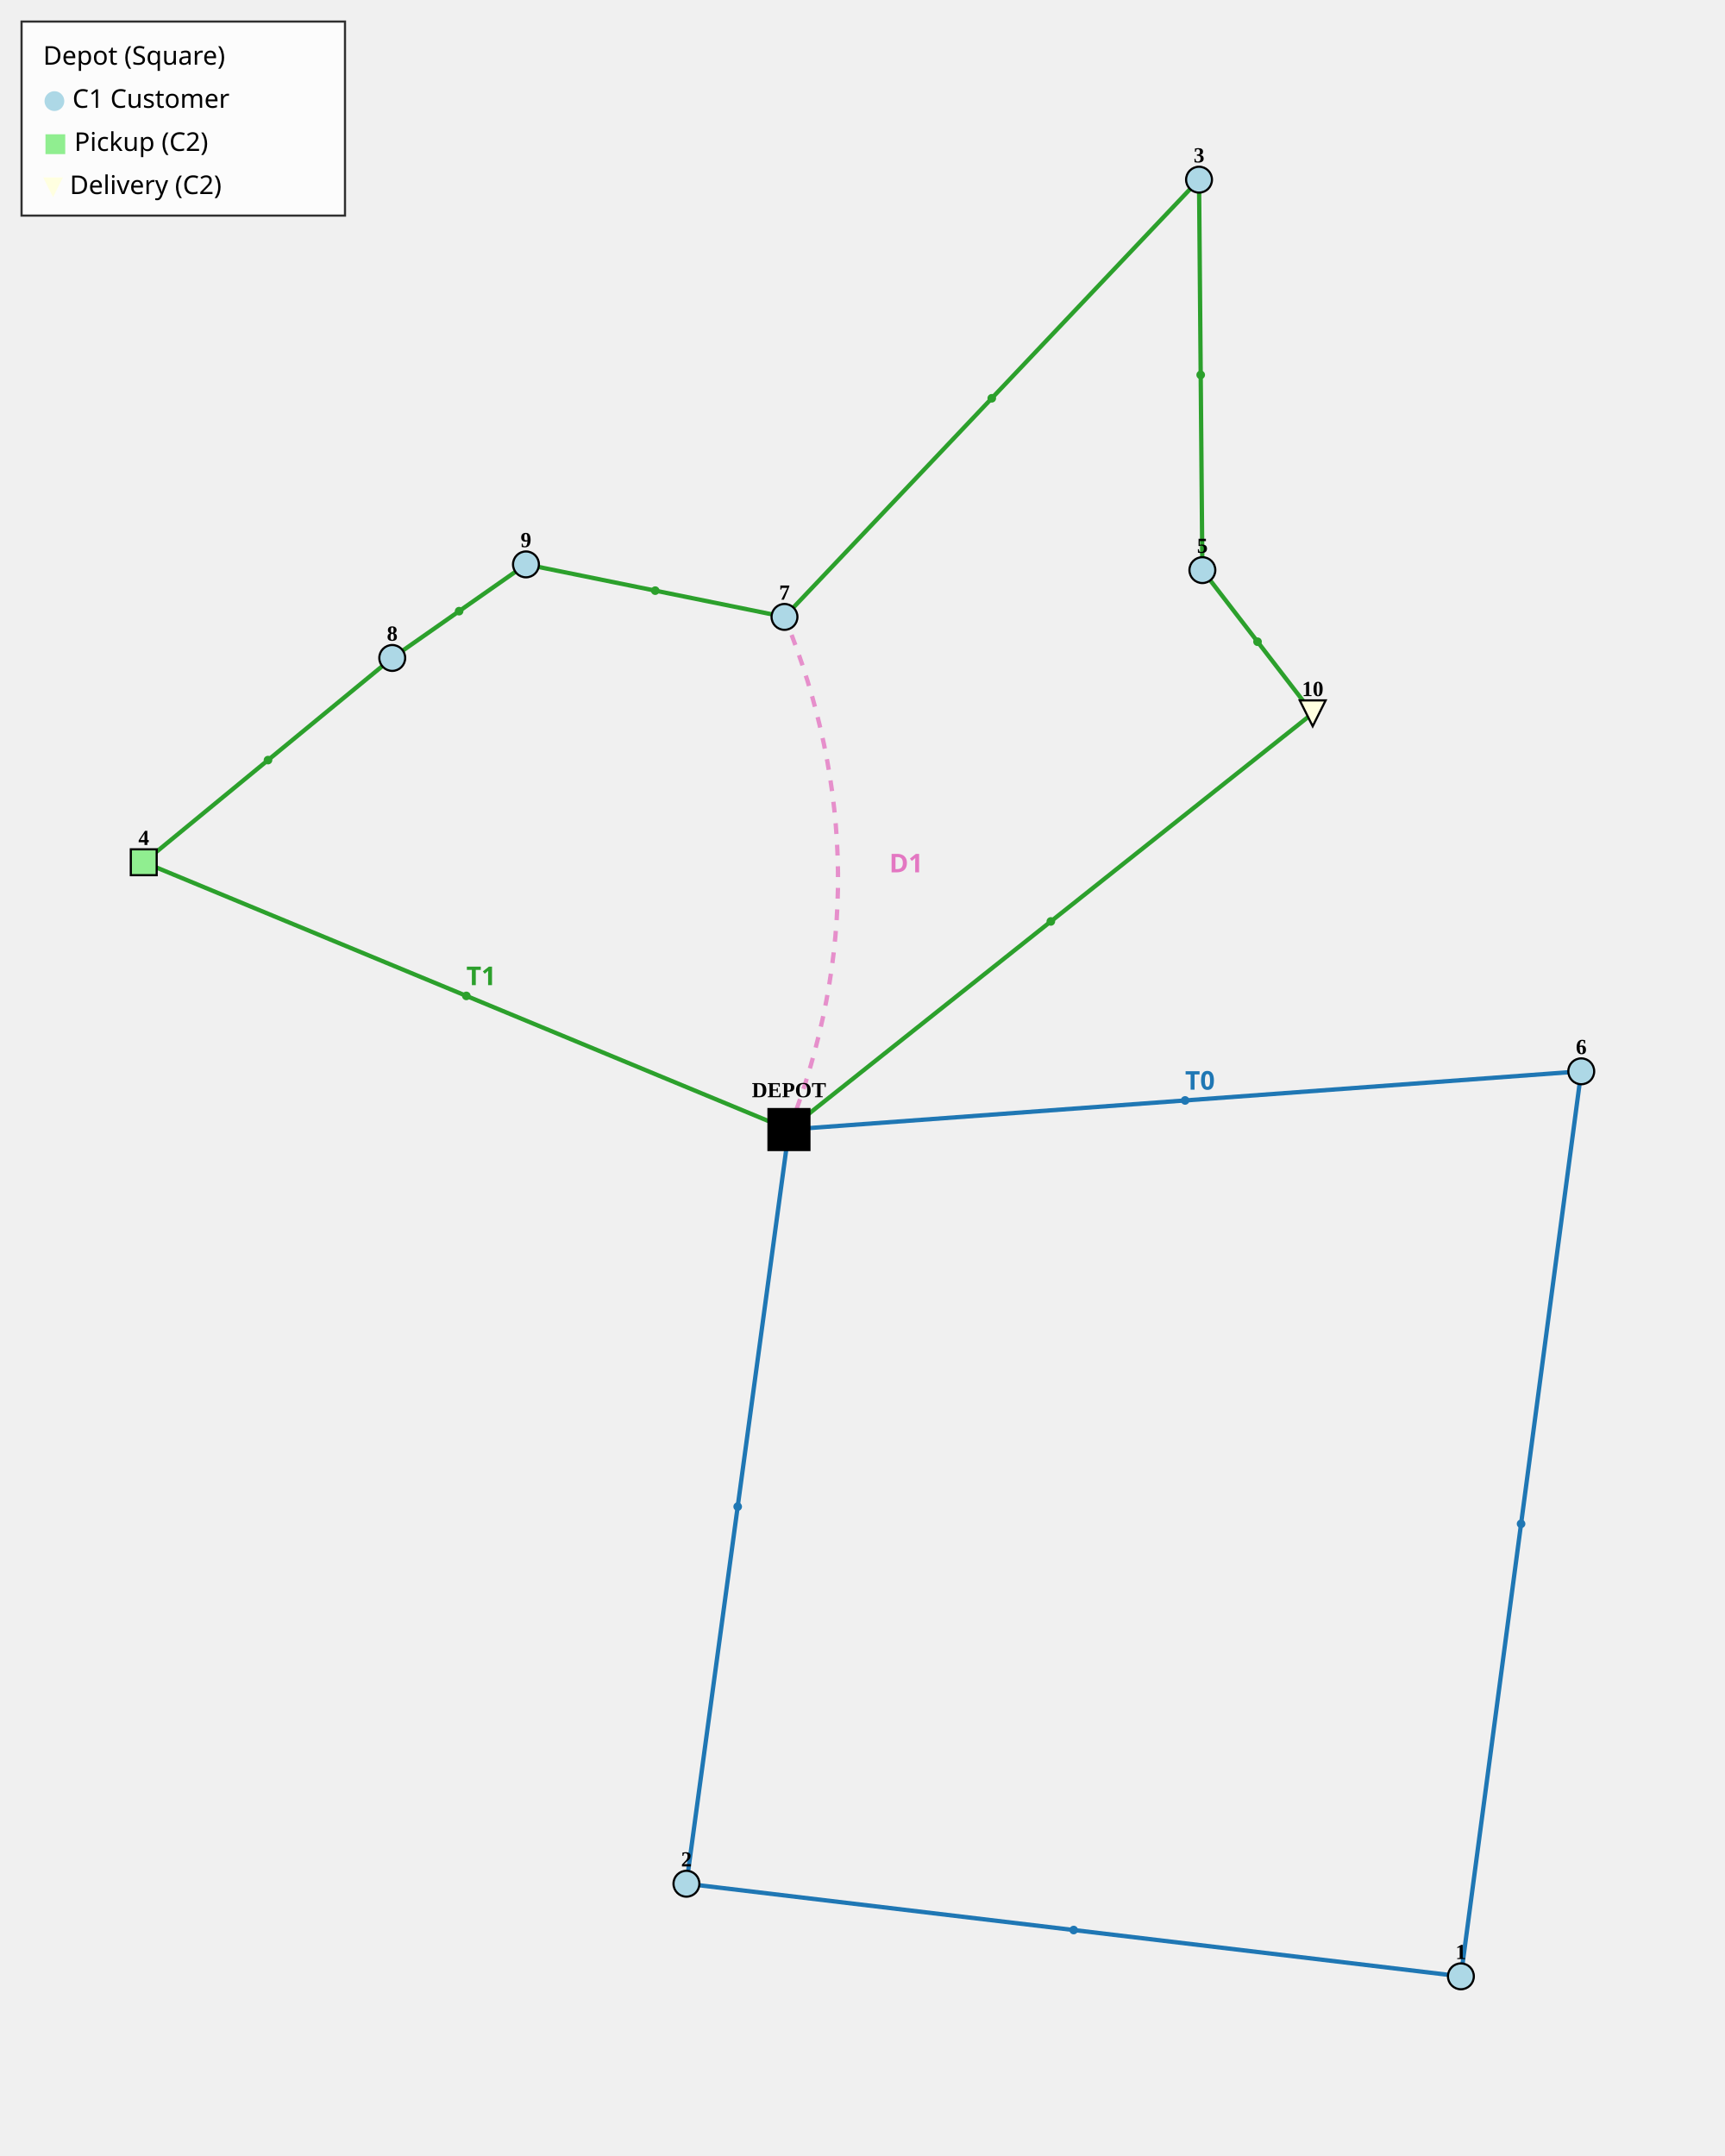
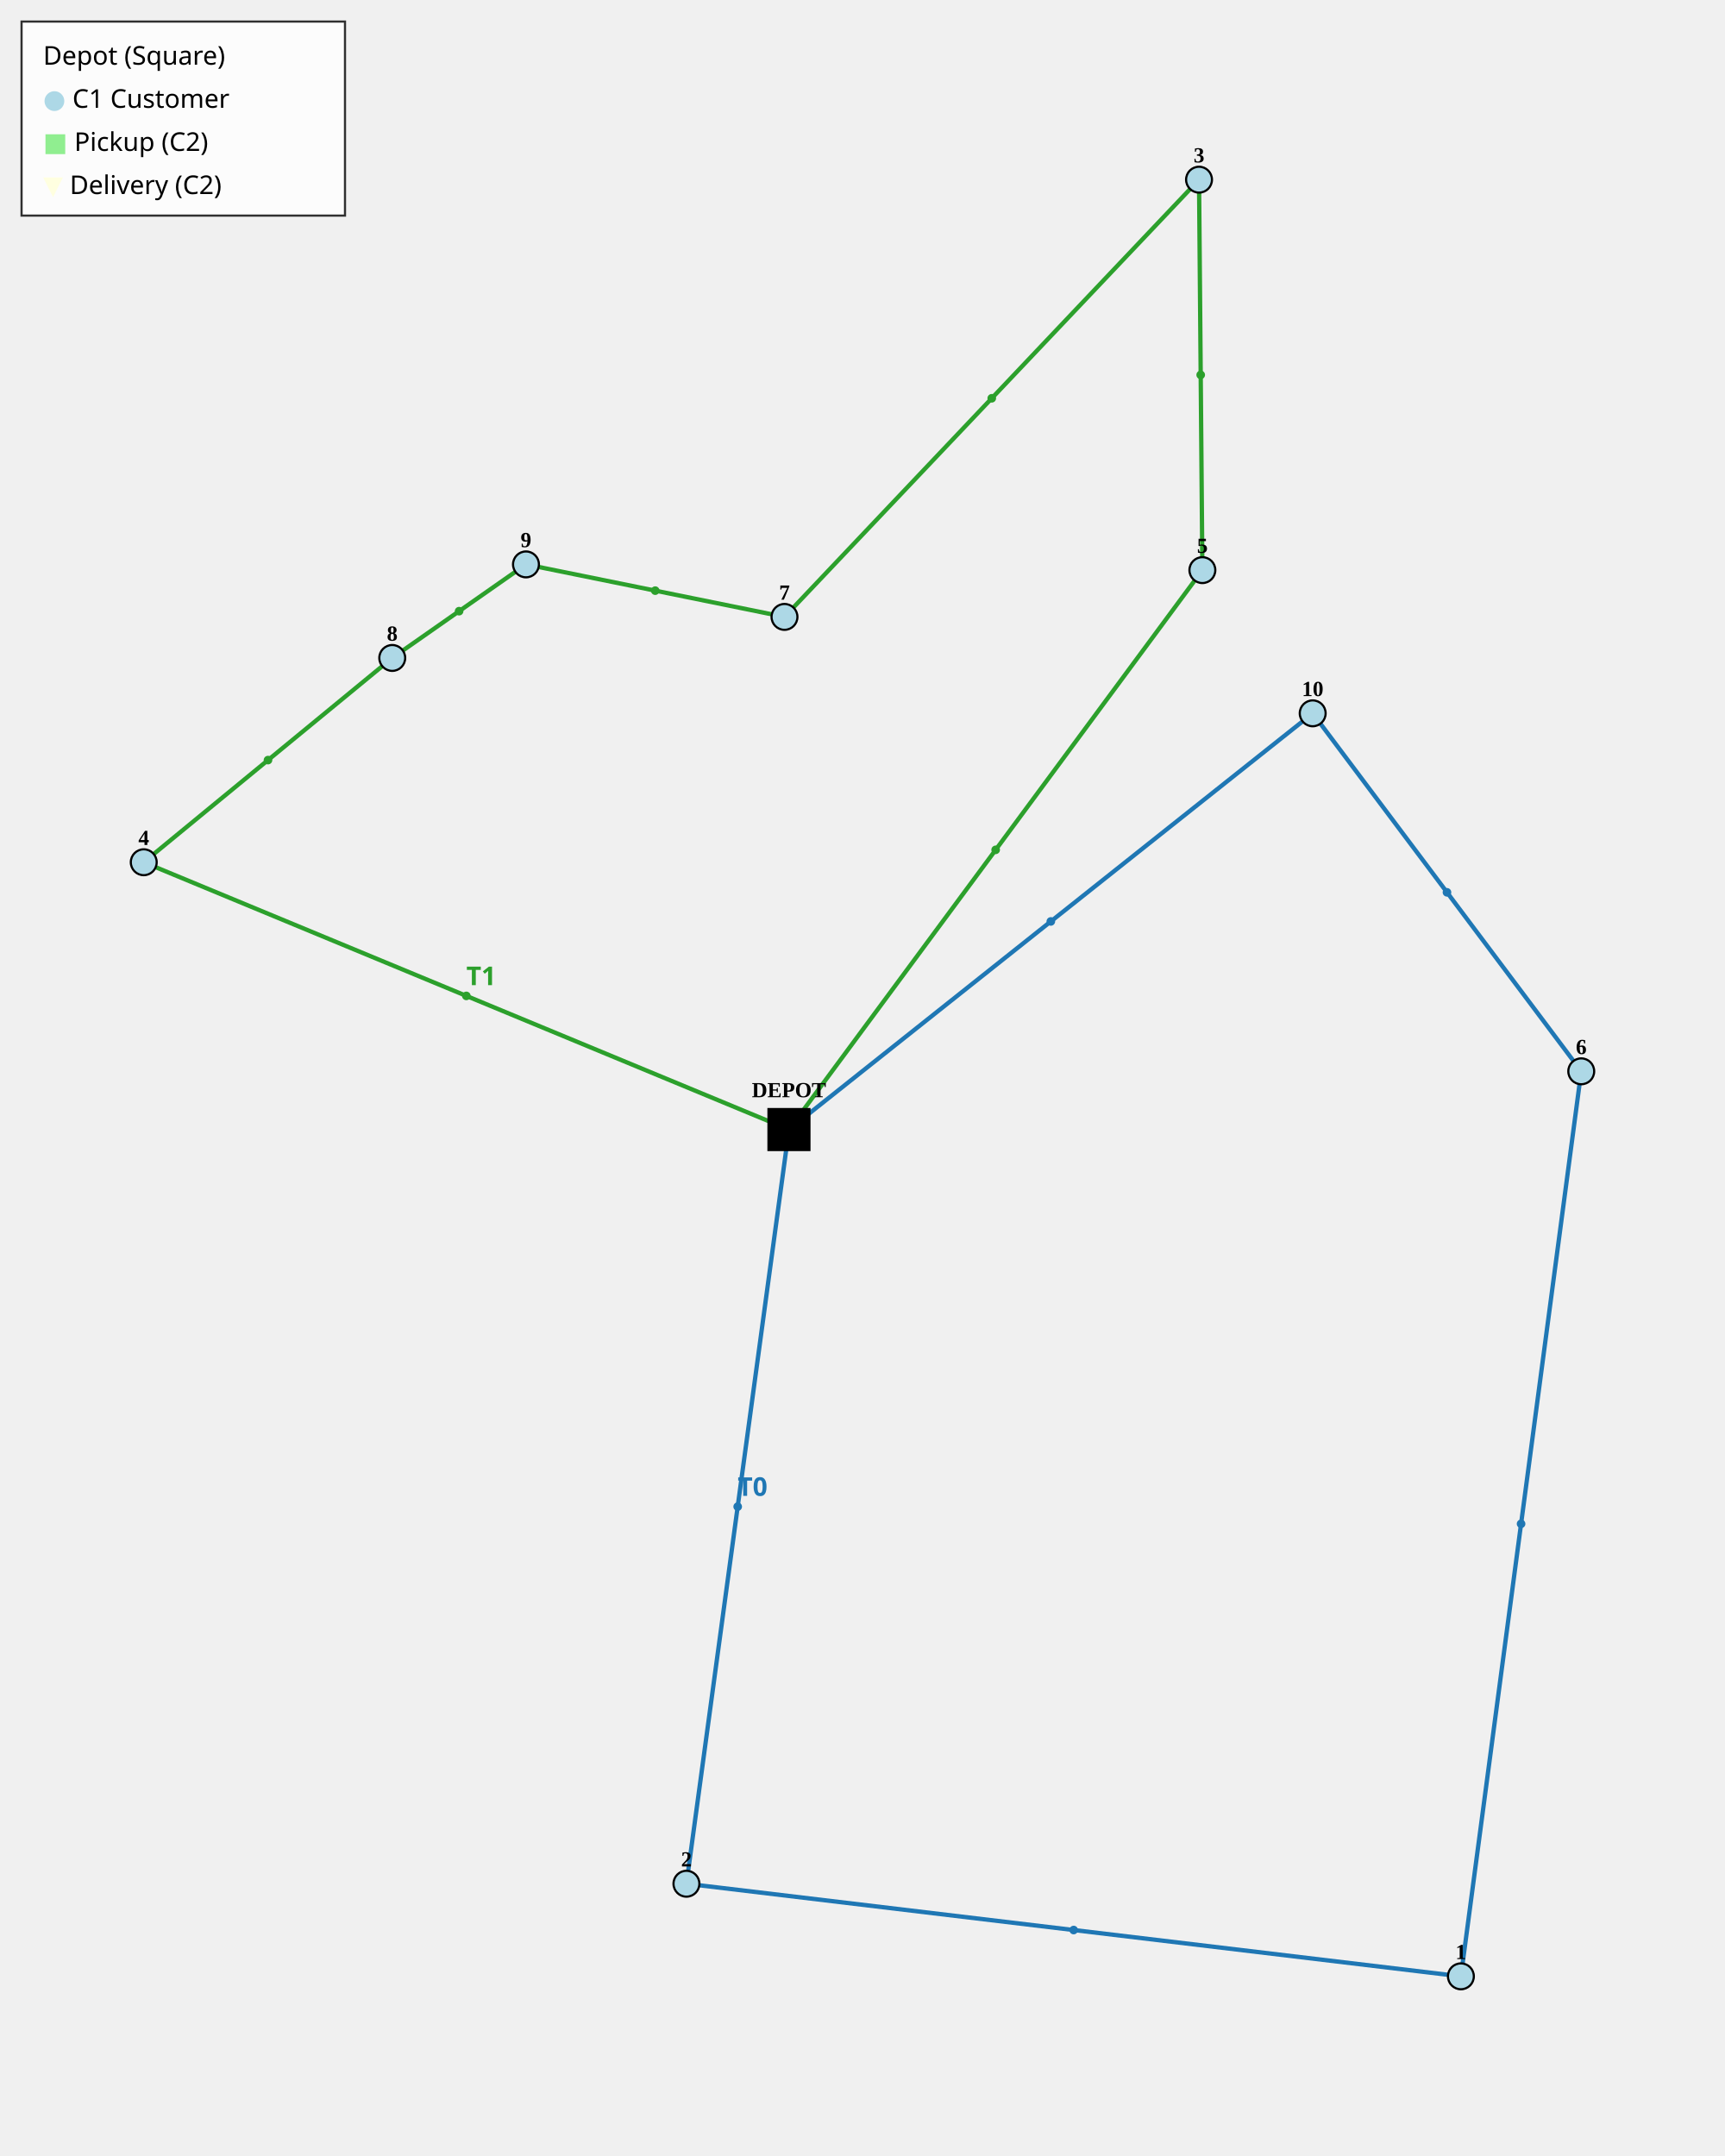
<svg xmlns="http://www.w3.org/2000/svg" viewBox="0 0 800 1000" style="background-color: white;">
  <style>.txt { font-family: sans-serif; font-size: 12px; } .label { font-weight: bold; font-size: 10px; }</style>
-   <path d="M 365.891,523.911 Q 412.414,404.608 363.824,286.132" fill="none" stroke="#e377c2" stroke-width="2" stroke-dasharray="5,5" opacity="0.8" />
-   <text x="412.414" y="404.608" fill="#e377c2" class="txt" font-weight="bold">D1</text>
-   <polyline points="365.891,523.911 733.333,496.9 677.519,916.667 318.346,873.716 365.891,523.911" fill="none" stroke="#1f77b4" stroke-width="2" />
-   <circle cx="549.612" cy="510.406" r="2" fill="#1f77b4" />
-   <text x="549.612" y="505.406" fill="#1f77b4" class="txt" font-weight="bold">T0</text>
+   <polyline points="365.891,523.911 318.346,873.716 677.519,916.667 733.333,496.9 608.786,330.854 365.891,523.911" fill="none" stroke="#1f77b4" stroke-width="2" />
+   <circle cx="342.119" cy="698.813" r="2" fill="#1f77b4" />
+   <text x="342.119" y="693.813" fill="#1f77b4" class="txt" font-weight="bold">T0</text>
+   <circle cx="497.933" cy="895.191" r="2" fill="#1f77b4" />
  <circle cx="705.426" cy="706.784" r="2" fill="#1f77b4" />
-   <circle cx="497.933" cy="895.191" r="2" fill="#1f77b4" />
-   <circle cx="342.119" cy="698.813" r="2" fill="#1f77b4" />
-   <polyline points="365.891,523.911 66.667,399.929 181.912,305.172 243.928,261.778 363.824,286.132 556.072,83.333 557.623,264.435 608.786,330.854 365.891,523.911" fill="none" stroke="#2ca02c" stroke-width="2" />
+   <circle cx="671.059" cy="413.877" r="2" fill="#1f77b4" />
+   <circle cx="487.339" cy="427.382" r="2" fill="#1f77b4" />
+   <polyline points="365.891,523.911 66.667,399.929 181.912,305.172 243.928,261.778 363.824,286.132 556.072,83.333 557.623,264.435 365.891,523.911" fill="none" stroke="#2ca02c" stroke-width="2" />
  <circle cx="216.279" cy="461.92" r="2" fill="#2ca02c" />
  <text x="216.279" y="456.92" fill="#2ca02c" class="txt" font-weight="bold">T1</text>
  <circle cx="124.289" cy="352.55" r="2" fill="#2ca02c" />
  <circle cx="212.92" cy="283.475" r="2" fill="#2ca02c" />
  <circle cx="303.876" cy="273.955" r="2" fill="#2ca02c" />
  <circle cx="459.948" cy="184.733" r="2" fill="#2ca02c" />
  <circle cx="556.848" cy="173.884" r="2" fill="#2ca02c" />
-   <circle cx="583.204" cy="297.644" r="2" fill="#2ca02c" />
-   <circle cx="487.339" cy="427.382" r="2" fill="#2ca02c" />
+   <circle cx="461.757" cy="394.173" r="2" fill="#2ca02c" />
  <rect x="355.891" y="513.911" width="20" height="20" fill="black" />
  <text x="365.891" y="508.911" text-anchor="middle" class="label">DEPOT</text>
  <circle cx="677.519" cy="916.667" r="6" fill="lightblue" stroke="black" stroke-width="1" />
  <text x="677.519" y="908.667" text-anchor="middle" class="label">1</text>
  <circle cx="318.346" cy="873.716" r="6" fill="lightblue" stroke="black" stroke-width="1" />
  <text x="318.346" y="865.716" text-anchor="middle" class="label">2</text>
  <circle cx="556.072" cy="83.333" r="6" fill="lightblue" stroke="black" stroke-width="1" />
  <text x="556.072" y="75.333" text-anchor="middle" class="label">3</text>
-   <rect x="60.667" y="393.929" width="12" height="12" fill="lightgreen" stroke="black" stroke-width="1" />
+   <circle cx="66.667" cy="399.929" r="6" fill="lightblue" stroke="black" stroke-width="1" />
  <text x="66.667" y="391.929" text-anchor="middle" class="label">4</text>
  <circle cx="557.623" cy="264.435" r="6" fill="lightblue" stroke="black" stroke-width="1" />
  <text x="557.623" y="256.435" text-anchor="middle" class="label">5</text>
  <circle cx="733.333" cy="496.9" r="6" fill="lightblue" stroke="black" stroke-width="1" />
  <text x="733.333" y="488.9" text-anchor="middle" class="label">6</text>
  <circle cx="363.824" cy="286.132" r="6" fill="lightblue" stroke="black" stroke-width="1" />
  <text x="363.824" y="278.132" text-anchor="middle" class="label">7</text>
  <circle cx="181.912" cy="305.172" r="6" fill="lightblue" stroke="black" stroke-width="1" />
  <text x="181.912" y="297.172" text-anchor="middle" class="label">8</text>
  <circle cx="243.928" cy="261.778" r="6" fill="lightblue" stroke="black" stroke-width="1" />
  <text x="243.928" y="253.778" text-anchor="middle" class="label">9</text>
-   <polygon points="608.786,336.854 602.786,324.854 614.786,324.854" fill="lightyellow" stroke="black" stroke-width="1" />
+   <circle cx="608.786" cy="330.854" r="6" fill="lightblue" stroke="black" stroke-width="1" />
  <text x="608.786" y="322.854" text-anchor="middle" class="label">10</text>
  <rect x="10" y="10" width="150" height="90" fill="white" stroke="black" opacity="0.8" />
  <text x="20" y="30" class="txt">Depot (Square)</text>
  <text x="20" y="50" class="txt">
    <tspan fill="lightblue">●</tspan> C1 Customer</text>
  <text x="20" y="70" class="txt">
    <tspan fill="lightgreen">■</tspan> Pickup (C2)</text>
  <text x="20" y="90" class="txt">
    <tspan fill="lightyellow">▼</tspan> Delivery (C2)</text>
</svg>
